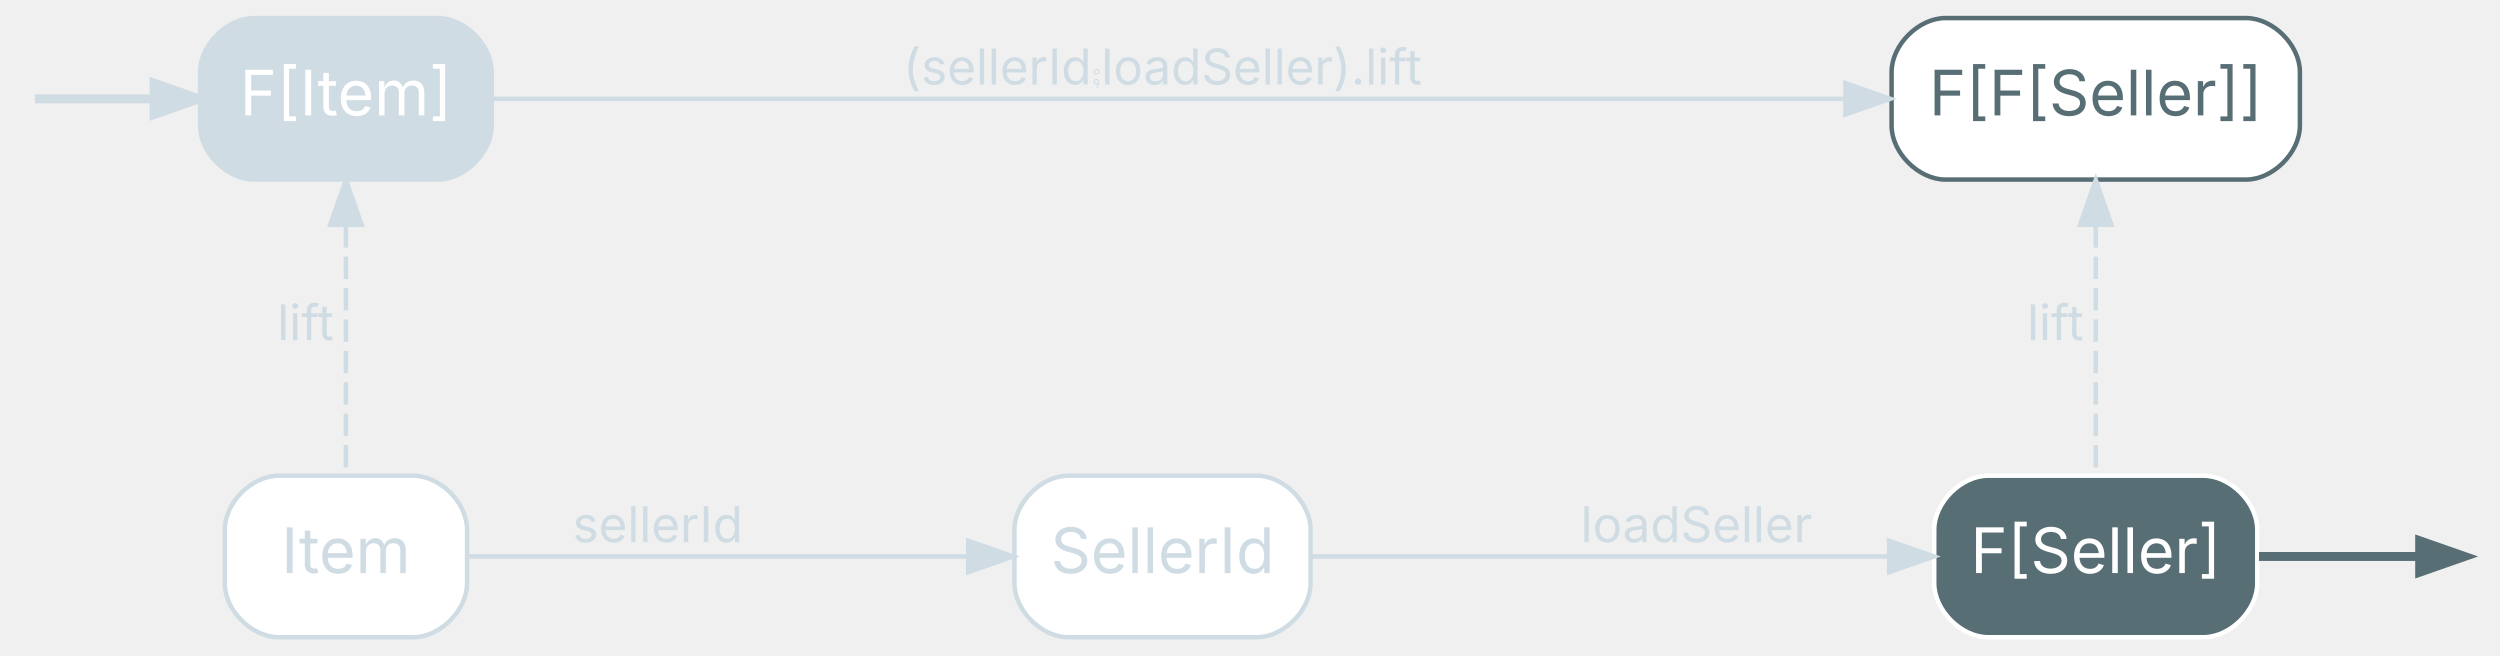
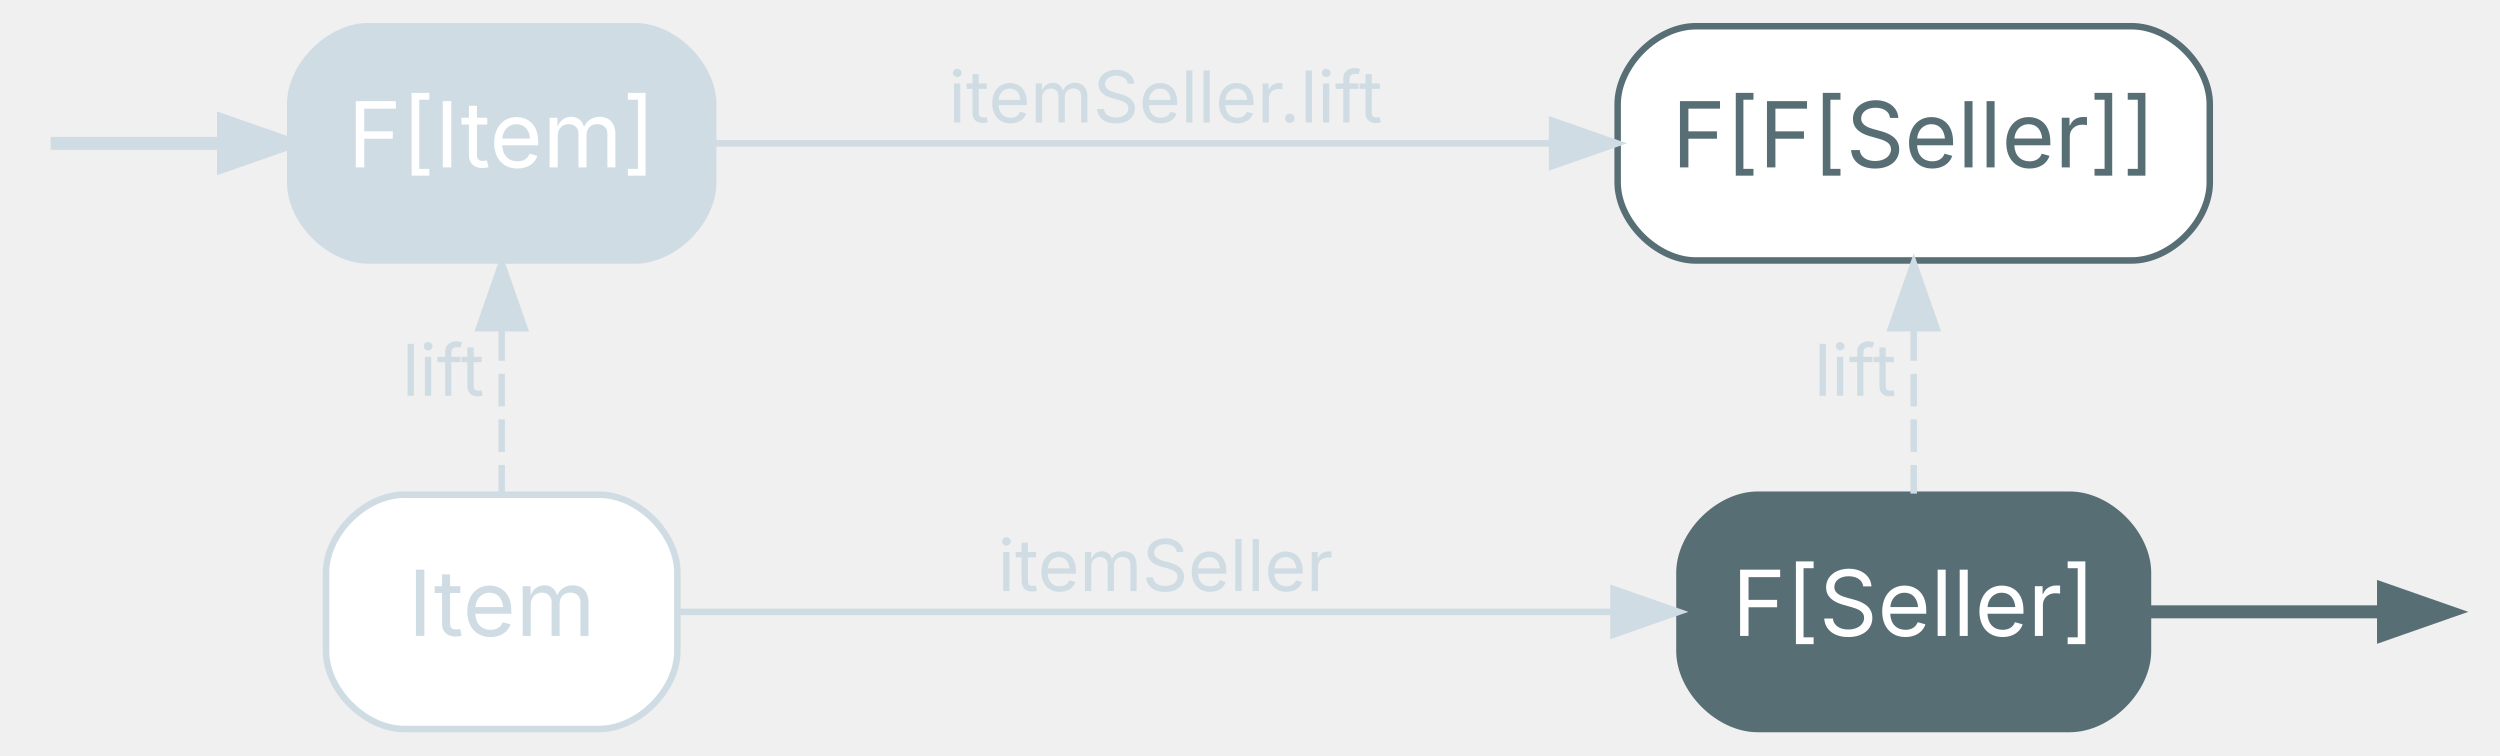
- <svg xmlns="http://www.w3.org/2000/svg" width="557pt" height="146pt" viewBox="0.00 0.00 557.20 146.00">
-   <g id="graph0" class="graph" transform="scale(1 1) rotate(0) translate(4 142)">
+ <svg xmlns="http://www.w3.org/2000/svg" width="384pt" height="116pt" viewBox="0.00 0.00 384.20 116.00">
+   <g id="graph0" class="graph" transform="scale(1 1) rotate(0) translate(4 112)">
    <g id="node3" class="node start,disabled">
-       <path fill="#d0dce3" stroke="#d0dce3" d="M93.6,-138C93.6,-138 52.6,-138 52.6,-138 46.6,-138 40.6,-132 40.6,-126 40.6,-126 40.6,-114 40.6,-114 40.6,-108 46.6,-102 52.6,-102 52.6,-102 93.6,-102 93.6,-102 99.6,-102 105.6,-108 105.6,-114 105.6,-114 105.6,-126 105.6,-126 105.6,-132 99.6,-138 93.6,-138" />
-       <text text-anchor="middle" x="73.1" y="-116.3" font-family="Inter,Arial" font-size="14.00" fill="#ffffff">F[Item]</text>
+       <path fill="#d0dce3" stroke="#d0dce3" d="M93.6,-108C93.6,-108 52.6,-108 52.6,-108 46.6,-108 40.6,-102 40.6,-96 40.6,-96 40.6,-84 40.6,-84 40.6,-78 46.6,-72 52.6,-72 52.6,-72 93.6,-72 93.6,-72 99.6,-72 105.6,-78 105.6,-84 105.6,-84 105.6,-96 105.6,-96 105.6,-102 99.6,-108 93.6,-108" />
+       <text text-anchor="middle" x="73.1" y="-86.3" font-family="Inter,Arial" font-size="14.00" fill="#ffffff">F[Item]</text>
    </g>
    <g id="edge7" class="edge start,disabled">
-       <path fill="none" stroke="#d0dce3" stroke-width="2" d="M3.78,-120C7.02,-120 17.87,-120 30,-120" />
-       <polygon fill="#d0dce3" stroke="#d0dce3" stroke-width="2" points="30.35,-123.5 40.35,-120 30.35,-116.5 30.35,-123.5" />
+       <path fill="none" stroke="#d0dce3" stroke-width="2" d="M3.78,-90C7.02,-90 17.87,-90 30,-90" />
+       <polygon fill="#d0dce3" stroke="#d0dce3" stroke-width="2" points="30.35,-93.5 40.35,-90 30.35,-86.5 30.35,-93.5" />
    </g>
    <g id="node4" class="node">
-       <path fill="#ffffff" stroke="#586e75" d="M496.6,-138C496.6,-138 429.6,-138 429.6,-138 423.6,-138 417.6,-132 417.6,-126 417.6,-126 417.6,-114 417.6,-114 417.6,-108 423.6,-102 429.6,-102 429.6,-102 496.6,-102 496.6,-102 502.6,-102 508.6,-108 508.6,-114 508.6,-114 508.6,-126 508.6,-126 508.6,-132 502.6,-138 496.6,-138" />
-       <text text-anchor="middle" x="463.1" y="-116.3" font-family="Inter,Arial" font-size="14.00" fill="#586e75">F[F[Seller]]</text>
+       <path fill="#ffffff" stroke="#586e75" d="M323.6,-108C323.6,-108 256.6,-108 256.6,-108 250.6,-108 244.6,-102 244.6,-96 244.6,-96 244.6,-84 244.6,-84 244.6,-78 250.6,-72 256.6,-72 256.6,-72 323.6,-72 323.6,-72 329.6,-72 335.6,-78 335.6,-84 335.6,-84 335.6,-96 335.6,-96 335.6,-102 329.6,-108 323.6,-108" />
+       <text text-anchor="middle" x="290.1" y="-86.3" font-family="Inter,Arial" font-size="14.00" fill="#586e75">F[F[Seller]]</text>
    </g>
-     <g id="edge6" class="edge disabled">
-       <path fill="none" stroke="#d0dce3" d="M105.85,-120C171.89,-120 324.75,-120 407.13,-120" />
-       <polygon fill="#d0dce3" stroke="#d0dce3" points="407.3,-123.5 417.3,-120 407.3,-116.5 407.3,-123.5" />
-       <text text-anchor="middle" x="255.1" y="-123.2" font-family="Inter,Arial" font-size="11.00" fill="#d0dce3">(sellerId⨾loadSeller).lift</text>
+     <g id="edge5" class="edge disabled">
+       <path fill="none" stroke="#d0dce3" d="M105.82,-90C139.64,-90 193.8,-90 234.49,-90" />
+       <polygon fill="#d0dce3" stroke="#d0dce3" points="234.53,-93.5 244.53,-90 234.53,-86.5 234.53,-93.5" />
+       <text text-anchor="middle" x="175.1" y="-93.2" font-family="Inter,Arial" font-size="11.00" fill="#d0dce3">itemSeller.lift</text>
    </g>
    <g id="node5" class="node goal">
-       <path fill="#586e75" stroke="#ffffff" d="M487.1,-36C487.1,-36 439.1,-36 439.1,-36 433.1,-36 427.1,-30 427.1,-24 427.1,-24 427.1,-12 427.1,-12 427.1,-6 433.1,0 439.1,0 439.1,0 487.1,0 487.1,0 493.1,0 499.1,-6 499.1,-12 499.1,-12 499.1,-24 499.1,-24 499.1,-30 493.1,-36 487.1,-36" />
-       <text text-anchor="middle" x="463.1" y="-14.3" font-family="Inter,Arial" font-size="14.00" fill="#ffffff">F[Seller]</text>
+       <path fill="#586e75" stroke="#586e75" d="M314.1,-36C314.1,-36 266.1,-36 266.1,-36 260.1,-36 254.1,-30 254.1,-24 254.1,-24 254.1,-12 254.1,-12 254.1,-6 260.1,0 266.1,0 266.1,0 314.1,0 314.1,0 320.1,0 326.1,-6 326.1,-12 326.1,-12 326.1,-24 326.1,-24 326.1,-30 320.1,-36 314.1,-36" />
+       <text text-anchor="middle" x="290.1" y="-14.3" font-family="Inter,Arial" font-size="14.00" fill="#ffffff">F[Seller]</text>
    </g>
    <g id="node6" class="node disabled">
      <path fill="#ffffff" stroke="#d0dce3" d="M88.1,-36C88.1,-36 58.1,-36 58.1,-36 52.1,-36 46.1,-30 46.1,-24 46.1,-24 46.1,-12 46.1,-12 46.1,-6 52.1,0 58.1,0 58.1,0 88.1,0 88.1,0 94.1,0 100.1,-6 100.1,-12 100.1,-12 100.1,-24 100.1,-24 100.1,-30 94.1,-36 88.1,-36" />
      <text text-anchor="middle" x="73.1" y="-14.3" font-family="Inter,Arial" font-size="14.00" fill="#d0dce3">Item</text>
    </g>
    <g id="edge1" class="edge lift,disabled">
-       <path fill="none" stroke="#d0dce3" stroke-dasharray="5,2" d="M73.1,-91.84C73.1,-74.09 73.1,-51.68 73.1,-36.24" />
-       <polygon fill="#d0dce3" stroke="#d0dce3" points="69.6,-91.92 73.1,-101.92 76.6,-91.92 69.6,-91.92" />
-       <text text-anchor="middle" x="64.1" y="-66.2" font-family="Inter,Arial" font-size="11.00" fill="#d0dce3">lift</text>
+       <path fill="none" stroke="#d0dce3" stroke-dasharray="5,2" d="M73.1,-61.58C73.1,-53.03 73.1,-43.87 73.1,-36.17" />
+       <polygon fill="#d0dce3" stroke="#d0dce3" points="69.6,-61.59 73.1,-71.59 76.6,-61.59 69.6,-61.59" />
+       <text text-anchor="middle" x="64.1" y="-51.2" font-family="Inter,Arial" font-size="11.00" fill="#d0dce3">lift</text>
    </g>
    <g id="edge2" class="edge lift,disabled">
-       <path fill="none" stroke="#d0dce3" stroke-dasharray="5,2" d="M463.1,-91.84C463.1,-74.09 463.1,-51.68 463.1,-36.24" />
-       <polygon fill="#d0dce3" stroke="#d0dce3" points="459.6,-91.92 463.1,-101.92 466.6,-91.92 459.6,-91.92" />
-       <text text-anchor="middle" x="454.1" y="-66.2" font-family="Inter,Arial" font-size="11.00" fill="#d0dce3">lift</text>
+       <path fill="none" stroke="#d0dce3" stroke-dasharray="5,2" d="M290.1,-61.58C290.1,-53.03 290.1,-43.87 290.1,-36.17" />
+       <polygon fill="#d0dce3" stroke="#d0dce3" points="286.6,-61.59 290.1,-71.59 293.6,-61.59 286.6,-61.59" />
+       <text text-anchor="middle" x="281.1" y="-51.2" font-family="Inter,Arial" font-size="11.00" fill="#d0dce3">lift</text>
    </g>
    <g id="edge8" class="edge goal">
-       <path fill="none" stroke="#586e75" stroke-width="2" d="M499.48,-18C512.29,-18 525.86,-18 535.09,-18" />
-       <polygon fill="#586e75" stroke="#586e75" stroke-width="2" points="535.3,-21.5 545.3,-18 535.3,-14.5 535.3,-21.5" />
-     </g>
-     <g id="node7" class="node disabled">
-       <path fill="#ffffff" stroke="#d0dce3" d="M276.1,-36C276.1,-36 234.1,-36 234.1,-36 228.1,-36 222.1,-30 222.1,-24 222.1,-24 222.1,-12 222.1,-12 222.1,-6 228.1,0 234.1,0 234.1,0 276.1,0 276.1,0 282.1,0 288.1,-6 288.1,-12 288.1,-12 288.1,-24 288.1,-24 288.1,-30 282.1,-36 276.1,-36" />
-       <text text-anchor="middle" x="255.1" y="-14.3" font-family="Inter,Arial" font-size="14.00" fill="#d0dce3">SellerId</text>
+       <path fill="none" stroke="#586e75" stroke-width="2" d="M326.48,-18C339.29,-18 352.86,-18 362.09,-18" />
+       <polygon fill="#586e75" stroke="#586e75" stroke-width="2" points="362.3,-21.5 372.3,-18 362.3,-14.5 362.3,-21.5" />
    </g>
    <g id="edge3" class="edge disabled">
-       <path fill="none" stroke="#d0dce3" d="M100.27,-18C129.43,-18 177.01,-18 211.54,-18" />
-       <polygon fill="#d0dce3" stroke="#d0dce3" points="211.8,-21.5 221.8,-18 211.8,-14.5 211.8,-21.5" />
-       <text text-anchor="middle" x="142.6" y="-21.2" font-family="Inter,Arial" font-size="11.00" fill="#d0dce3">sellerId</text>
-     </g>
-     <g id="edge4" class="edge disabled">
-       <path fill="none" stroke="#d0dce3" d="M288.29,-18C322.88,-18 378.12,-18 417.03,-18" />
-       <polygon fill="#d0dce3" stroke="#d0dce3" points="417.04,-21.5 427.04,-18 417.04,-14.5 417.04,-21.5" />
-       <text text-anchor="middle" x="374.1" y="-21.2" font-family="Inter,Arial" font-size="11.00" fill="#d0dce3">loadSeller</text>
+       <path fill="none" stroke="#d0dce3" d="M100.46,-18C136.17,-18 200.44,-18 243.93,-18" />
+       <polygon fill="#d0dce3" stroke="#d0dce3" points="243.96,-21.5 253.96,-18 243.96,-14.5 243.96,-21.5" />
+       <text text-anchor="middle" x="175.1" y="-21.2" font-family="Inter,Arial" font-size="11.00" fill="#d0dce3">itemSeller</text>
    </g>
  </g>
</svg>
